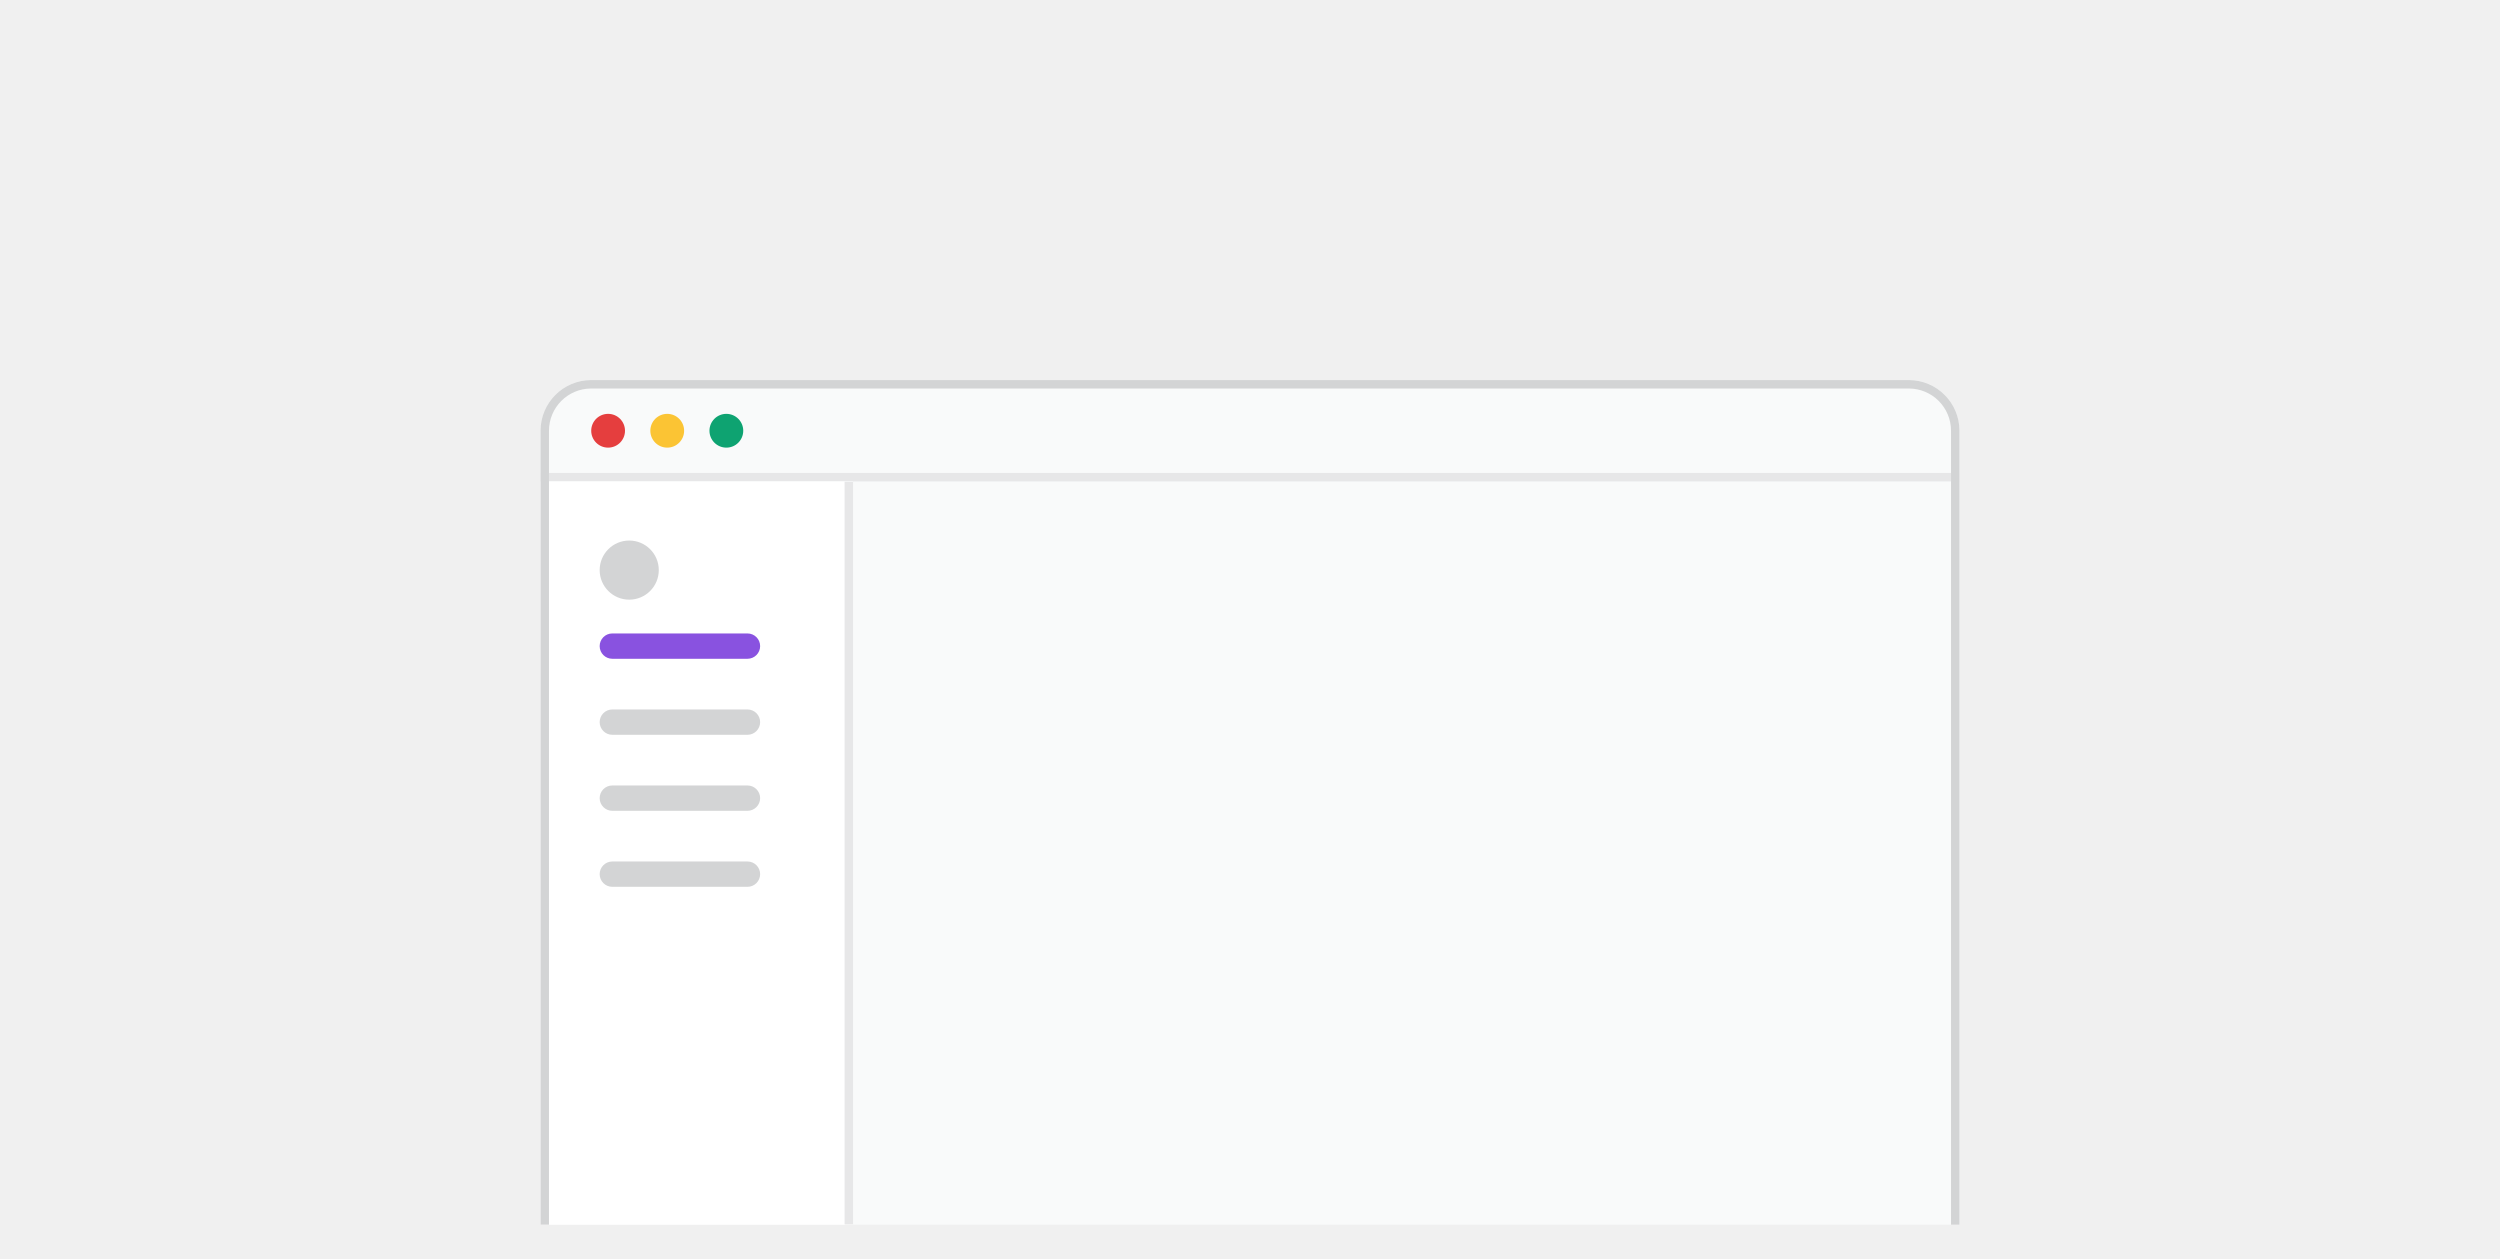
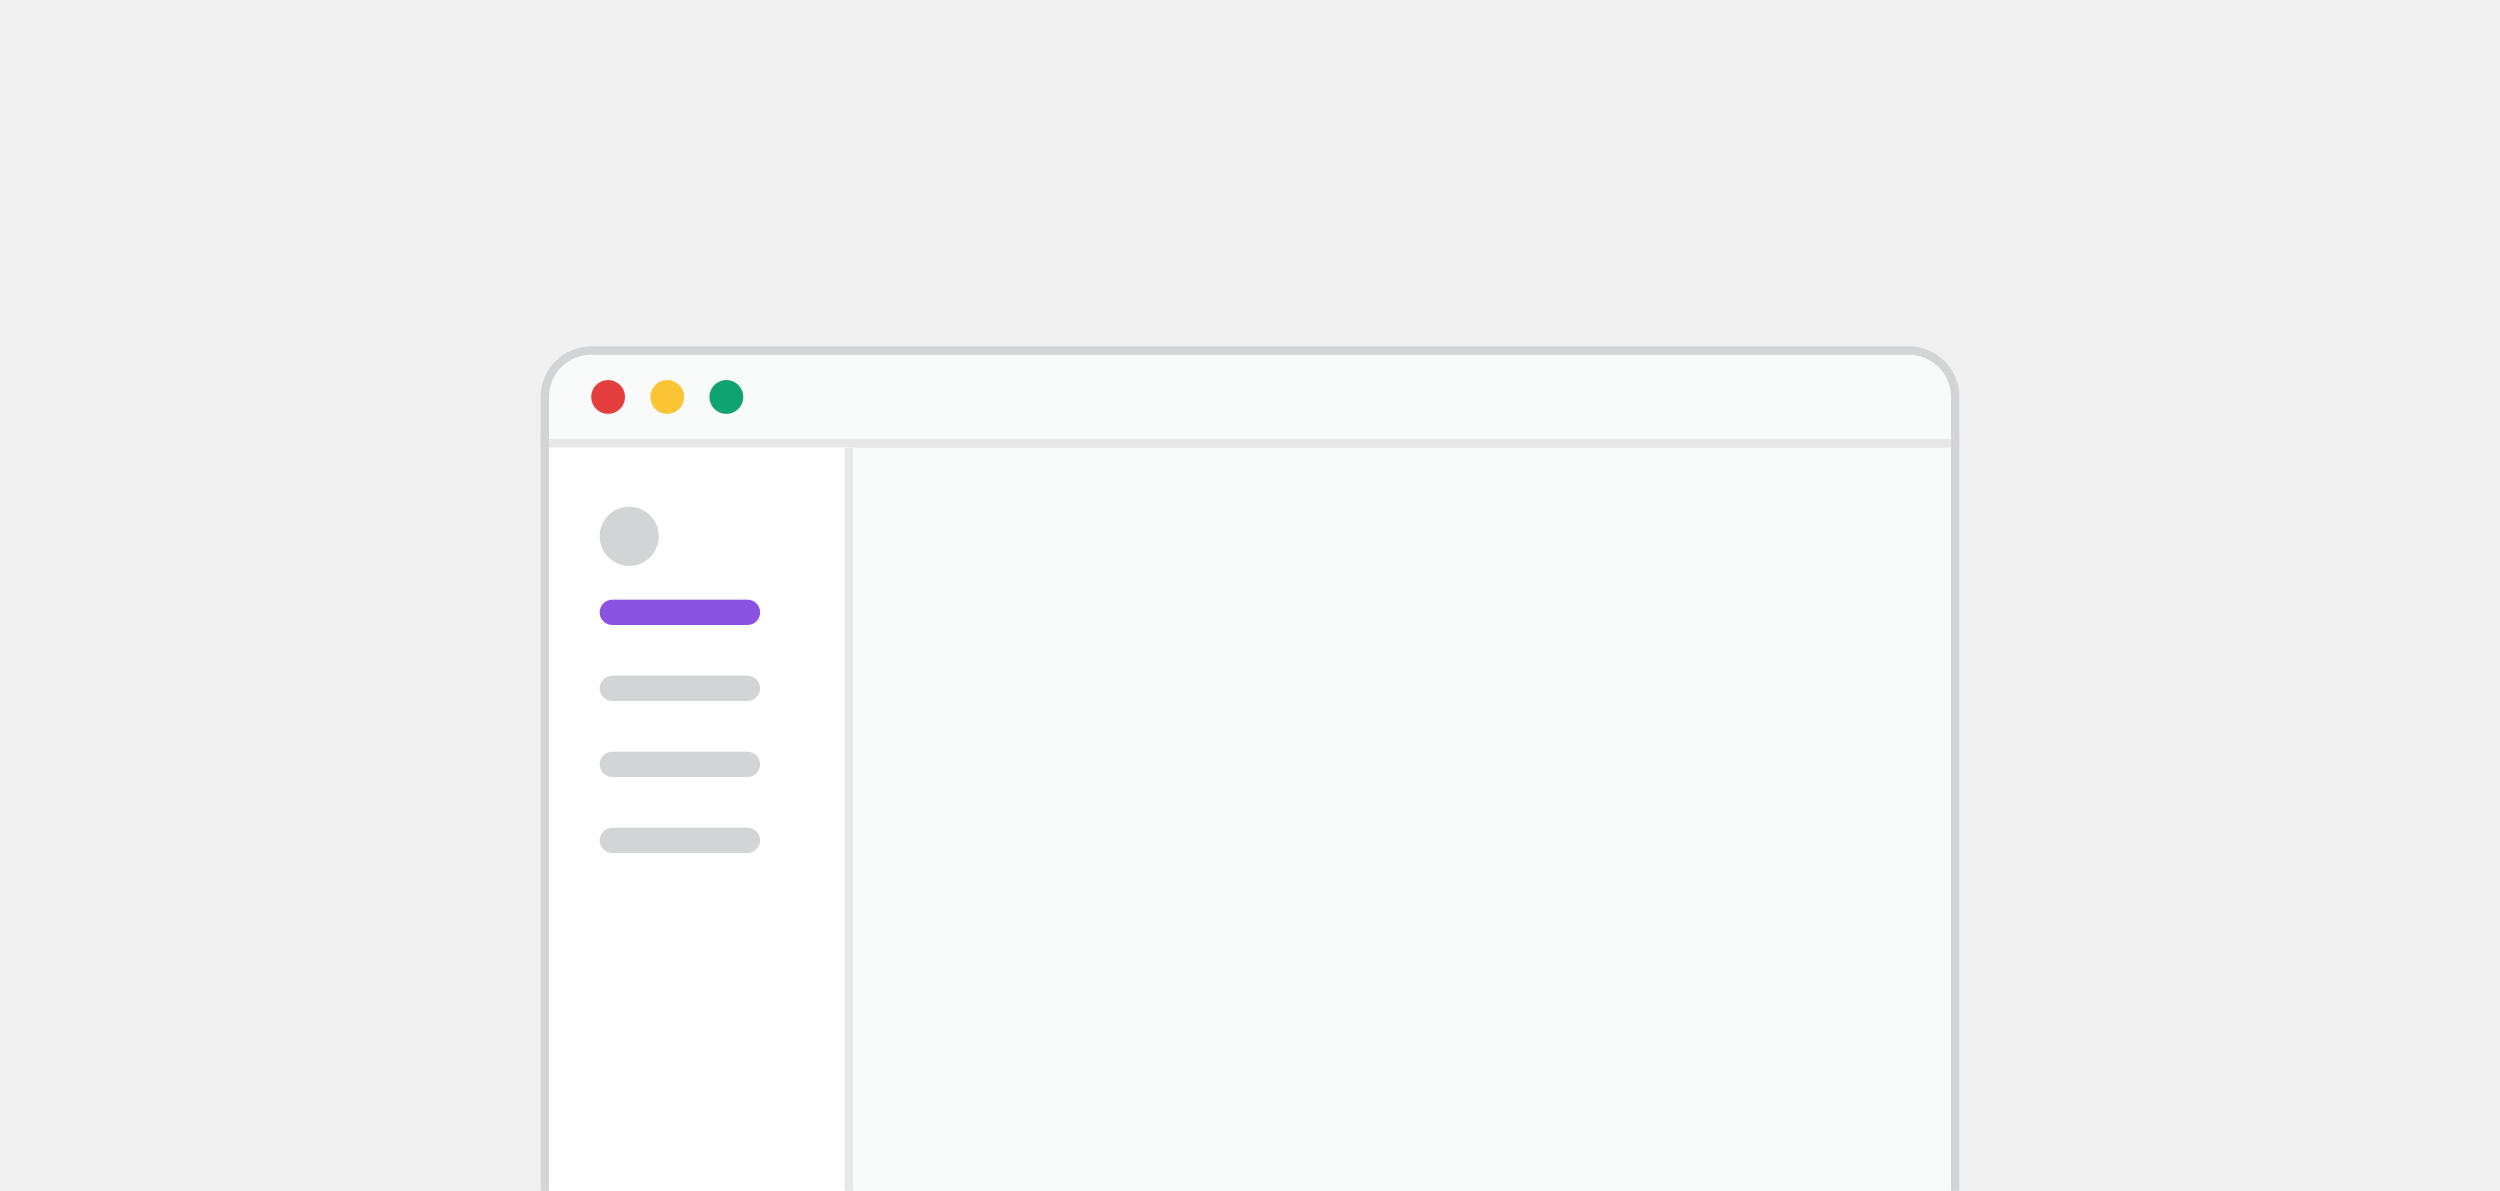
- <svg xmlns="http://www.w3.org/2000/svg" width="296" height="149" viewBox="0 0 296 141" fill="none">
+ <svg xmlns="http://www.w3.org/2000/svg" width="296" height="141" viewBox="0 0 296 141" fill="none">
  <g clip-path="url(#clip0_227_11707)">
    <g clip-path="url(#clip1_227_11707)">
      <path d="M64 47C64 43.686 66.686 41 70 41H226C229.314 41 232 43.686 232 47V175C232 178.314 229.314 181 226 181H70C66.686 181 64 178.314 64 175V47Z" fill="#F9FAFA" />
      <mask id="path-3-inside-1_227_11707" fill="white">
        <path d="M64 41H232V53H64V41Z" />
      </mask>
      <path d="M232 52H64V54H232V52Z" fill="#E7E7E8" mask="url(#path-3-inside-1_227_11707)" />
      <rect x="70" y="45" width="4" height="4" rx="2" fill="#E53E3E" />
      <rect x="77" y="45" width="4" height="4" rx="2" fill="#FBC434" />
      <rect x="84" y="45" width="4" height="4" rx="2" fill="#0EA371" />
      <mask id="path-8-inside-2_227_11707" fill="white">
        <path d="M64 53H101V181H64V53Z" />
      </mask>
      <path d="M64 53H101V181H64V53Z" fill="white" />
      <path d="M100 53V181H102V53H100Z" fill="#E7E7E8" mask="url(#path-8-inside-2_227_11707)" />
      <rect x="71" y="60" width="7" height="7" rx="3.5" fill="#D3D4D5" />
      <rect x="71" y="71" width="19" height="3" rx="1.5" fill="#8952E0" />
      <rect x="71" y="80" width="19" height="3" rx="1.5" fill="#D3D4D5" />
      <rect x="71" y="89" width="19" height="3" rx="1.5" fill="#D3D4D5" />
      <rect x="71" y="98" width="19" height="3" rx="1.5" fill="#D3D4D5" />
    </g>
    <path d="M64.5 47C64.5 43.962 66.962 41.5 70 41.5H226C229.038 41.5 231.5 43.962 231.5 47V175C231.5 178.038 229.038 180.5 226 180.5H70C66.962 180.5 64.5 178.038 64.5 175V47Z" stroke="#D3D4D5" />
  </g>
  <defs>
    <clipPath id="clip0_227_11707">
-       <rect width="296" height="141" fill="white" />
+       <rect width="296" height="149" fill="white" transform="translate(0 -8)" />
    </clipPath>
    <clipPath id="clip1_227_11707">
      <path d="M64 47C64 43.686 66.686 41 70 41H226C229.314 41 232 43.686 232 47V175C232 178.314 229.314 181 226 181H70C66.686 181 64 178.314 64 175V47Z" fill="white" />
    </clipPath>
  </defs>
</svg>
